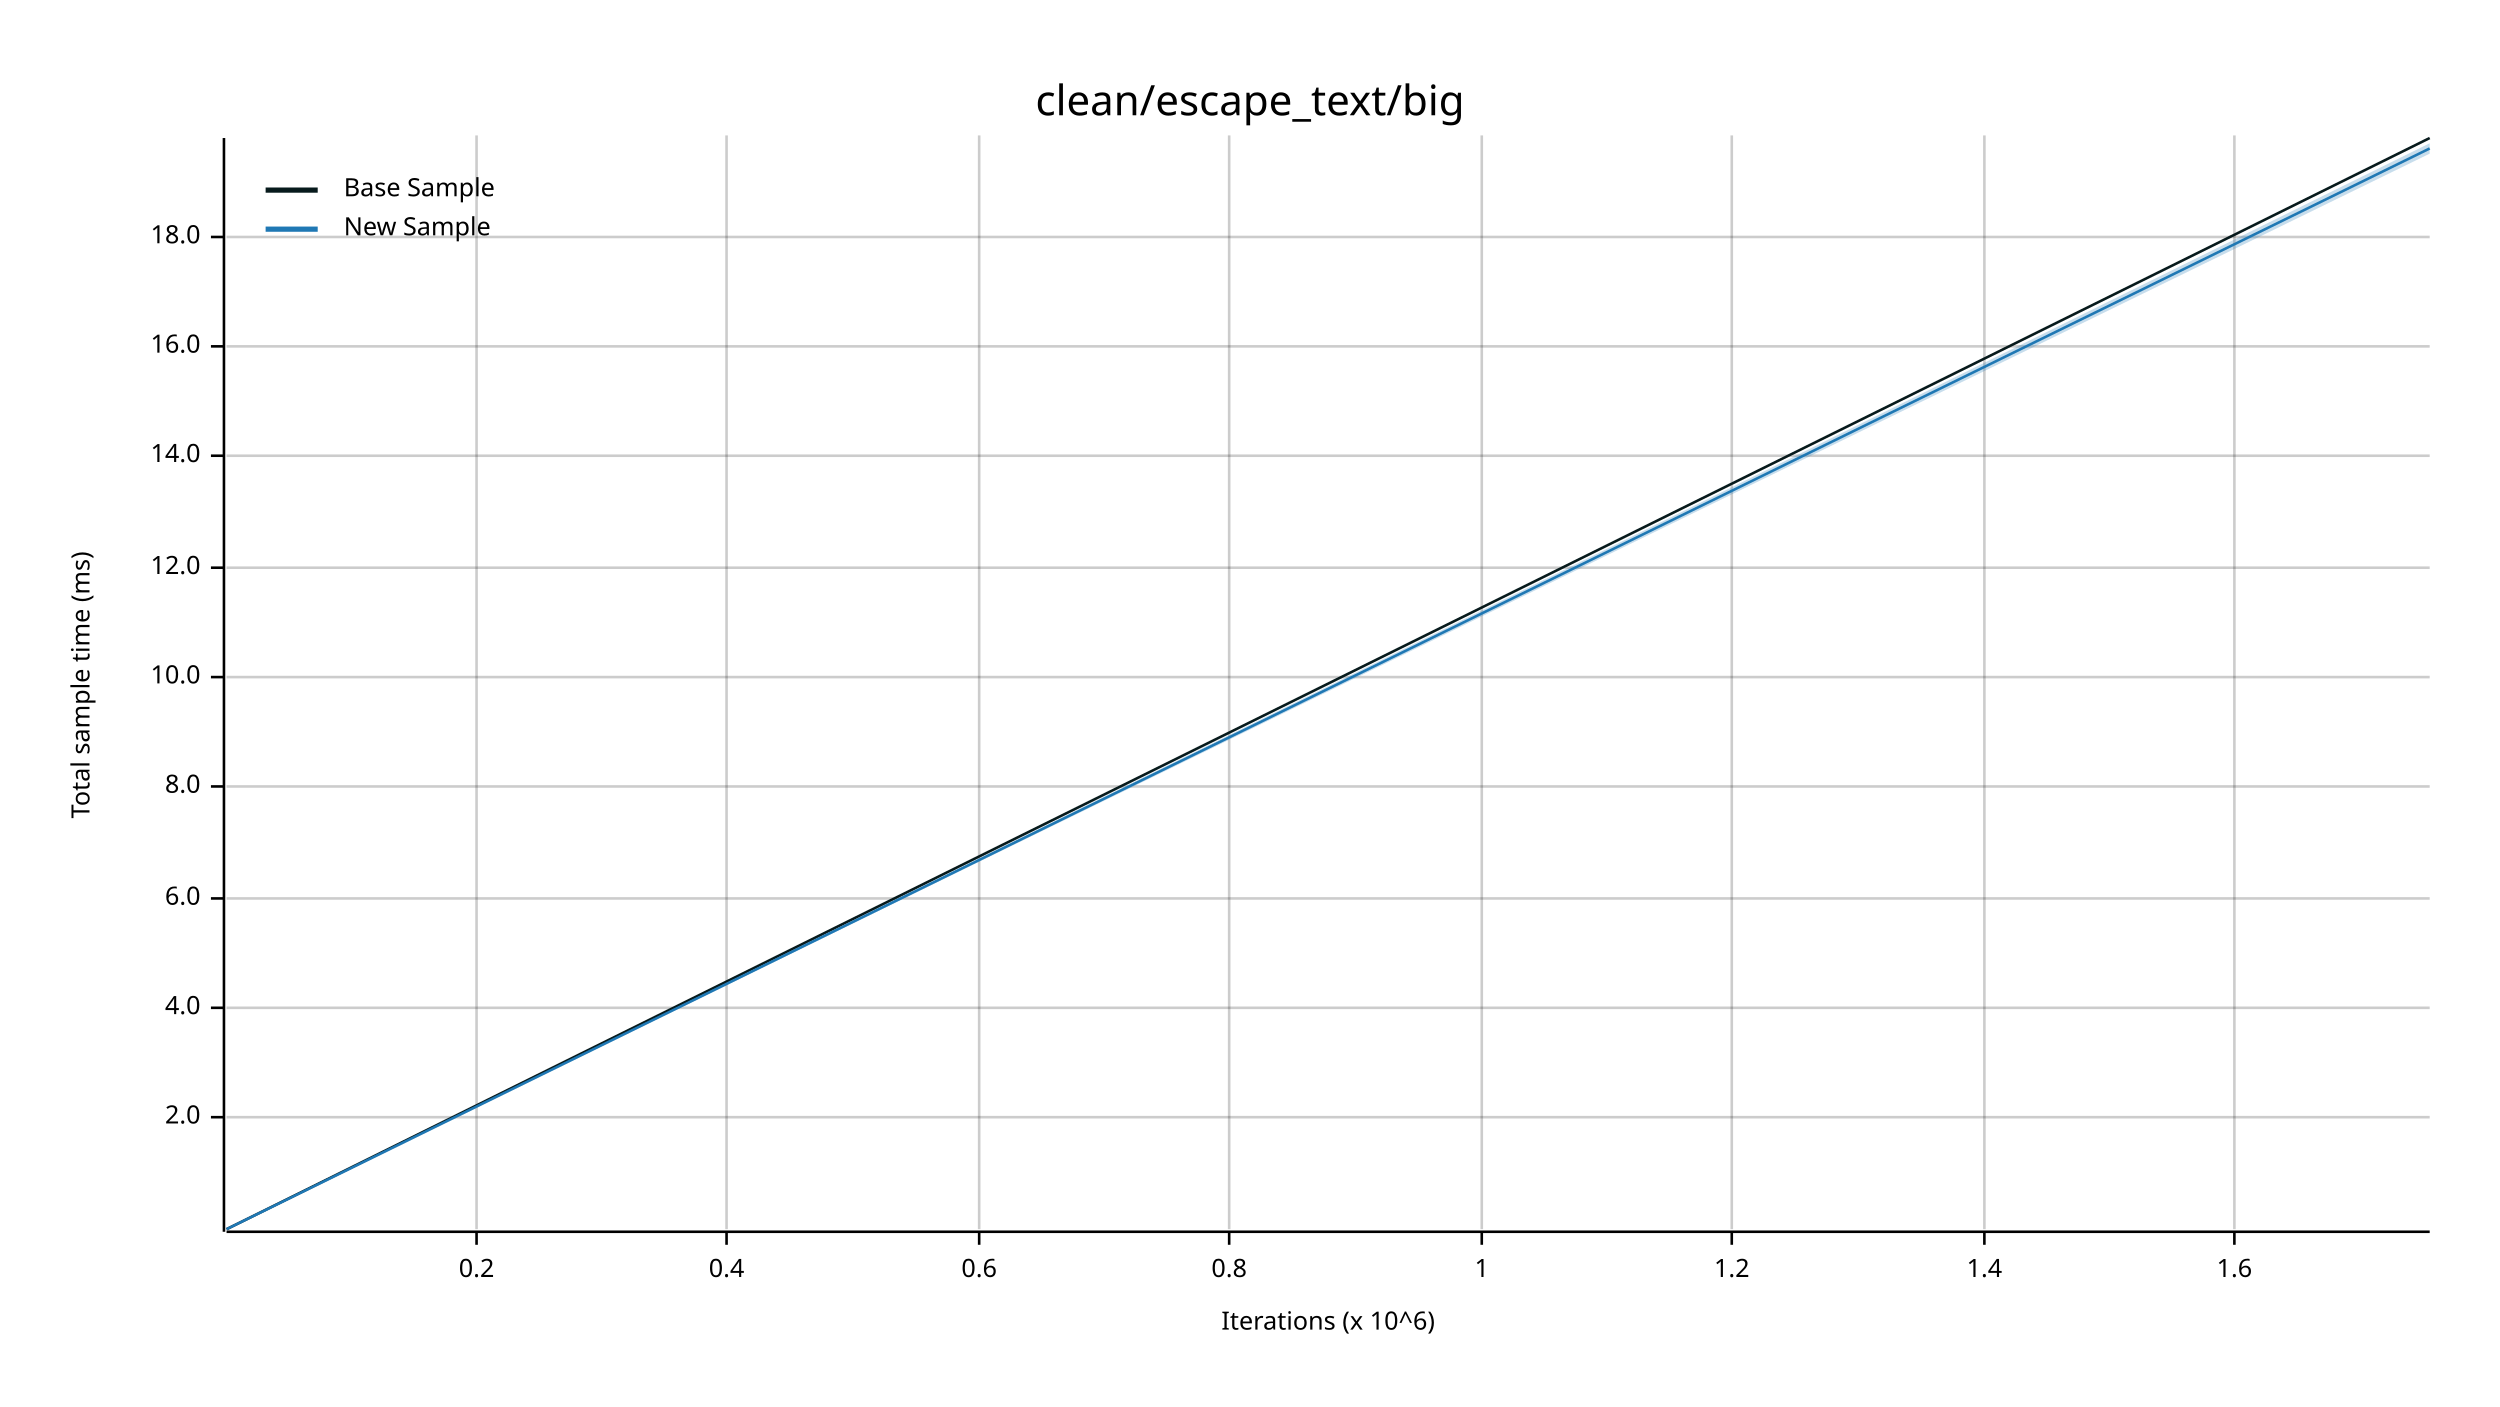
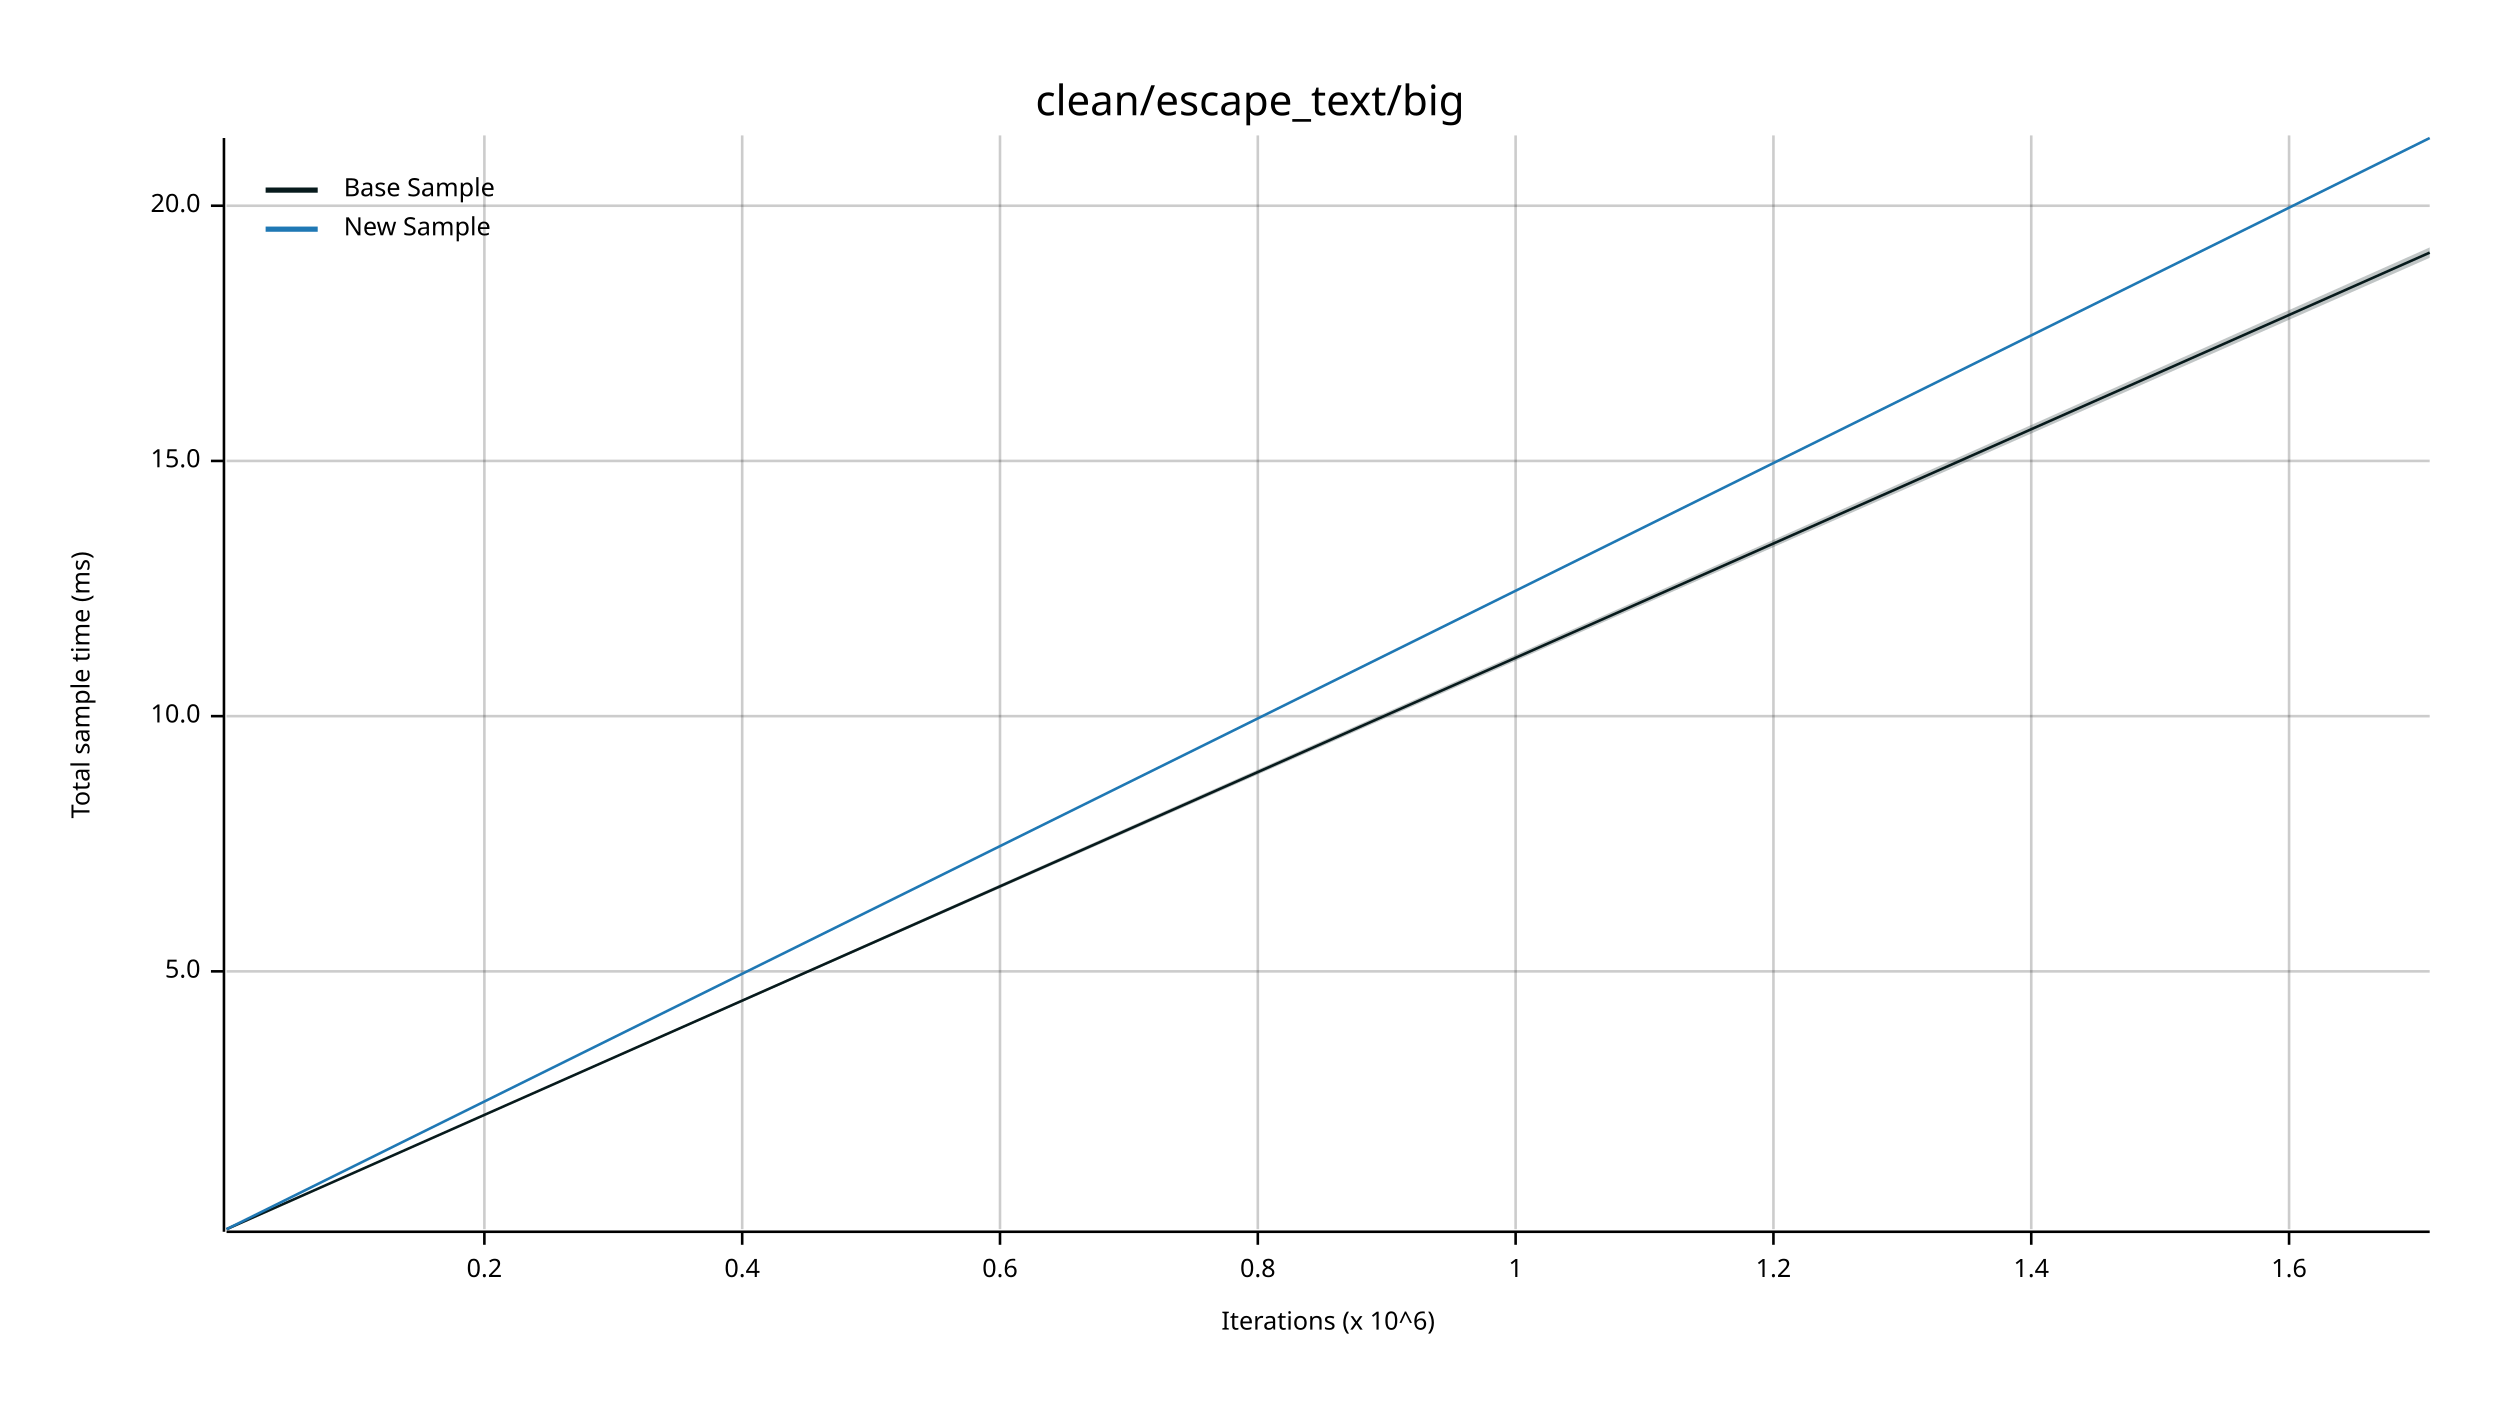
<svg xmlns="http://www.w3.org/2000/svg" width="960" height="540" viewBox="0 0 960 540">
  <text x="480" y="32" dy="0.76em" text-anchor="middle" font-family="sans-serif" font-size="16.129" opacity="1" fill="#000000">
clean/escape_text/big
</text>
  <text x="27" y="263" dy="0.76em" text-anchor="middle" font-family="sans-serif" font-size="9.677" opacity="1" fill="#000000" transform="rotate(270, 27, 263)">
Total sample time (ms)
</text>
  <text x="510" y="513" dy="-0.5ex" text-anchor="middle" font-family="sans-serif" font-size="9.677" opacity="1" fill="#000000">
Iterations (x 10^6)
</text>
-   <line opacity="0.2" stroke="#000000" stroke-width="1" x1="183" y1="472" x2="183" y2="52" />
-   <line opacity="0.2" stroke="#000000" stroke-width="1" x1="279" y1="472" x2="279" y2="52" />
-   <line opacity="0.2" stroke="#000000" stroke-width="1" x1="376" y1="472" x2="376" y2="52" />
-   <line opacity="0.2" stroke="#000000" stroke-width="1" x1="472" y1="472" x2="472" y2="52" />
-   <line opacity="0.2" stroke="#000000" stroke-width="1" x1="569" y1="472" x2="569" y2="52" />
-   <line opacity="0.2" stroke="#000000" stroke-width="1" x1="665" y1="472" x2="665" y2="52" />
-   <line opacity="0.2" stroke="#000000" stroke-width="1" x1="762" y1="472" x2="762" y2="52" />
-   <line opacity="0.2" stroke="#000000" stroke-width="1" x1="858" y1="472" x2="858" y2="52" />
-   <line opacity="0.2" stroke="#000000" stroke-width="1" x1="87" y1="429" x2="933" y2="429" />
-   <line opacity="0.2" stroke="#000000" stroke-width="1" x1="87" y1="387" x2="933" y2="387" />
-   <line opacity="0.2" stroke="#000000" stroke-width="1" x1="87" y1="345" x2="933" y2="345" />
-   <line opacity="0.2" stroke="#000000" stroke-width="1" x1="87" y1="302" x2="933" y2="302" />
-   <line opacity="0.2" stroke="#000000" stroke-width="1" x1="87" y1="260" x2="933" y2="260" />
-   <line opacity="0.2" stroke="#000000" stroke-width="1" x1="87" y1="218" x2="933" y2="218" />
-   <line opacity="0.2" stroke="#000000" stroke-width="1" x1="87" y1="175" x2="933" y2="175" />
-   <line opacity="0.2" stroke="#000000" stroke-width="1" x1="87" y1="133" x2="933" y2="133" />
-   <line opacity="0.2" stroke="#000000" stroke-width="1" x1="87" y1="91" x2="933" y2="91" />
+   <line opacity="0.2" stroke="#000000" stroke-width="1" x1="186" y1="472" x2="186" y2="52" />
+   <line opacity="0.2" stroke="#000000" stroke-width="1" x1="285" y1="472" x2="285" y2="52" />
+   <line opacity="0.2" stroke="#000000" stroke-width="1" x1="384" y1="472" x2="384" y2="52" />
+   <line opacity="0.2" stroke="#000000" stroke-width="1" x1="483" y1="472" x2="483" y2="52" />
+   <line opacity="0.2" stroke="#000000" stroke-width="1" x1="582" y1="472" x2="582" y2="52" />
+   <line opacity="0.2" stroke="#000000" stroke-width="1" x1="681" y1="472" x2="681" y2="52" />
+   <line opacity="0.2" stroke="#000000" stroke-width="1" x1="780" y1="472" x2="780" y2="52" />
+   <line opacity="0.2" stroke="#000000" stroke-width="1" x1="879" y1="472" x2="879" y2="52" />
+   <line opacity="0.2" stroke="#000000" stroke-width="1" x1="87" y1="373" x2="933" y2="373" />
+   <line opacity="0.2" stroke="#000000" stroke-width="1" x1="87" y1="275" x2="933" y2="275" />
+   <line opacity="0.2" stroke="#000000" stroke-width="1" x1="87" y1="177" x2="933" y2="177" />
+   <line opacity="0.2" stroke="#000000" stroke-width="1" x1="87" y1="79" x2="933" y2="79" />
  <polyline fill="none" opacity="1" stroke="#000000" stroke-width="1" points="86,53 86,473 " />
-   <text x="77" y="429" dy="0.5ex" text-anchor="end" font-family="sans-serif" font-size="9.677" opacity="1" fill="#000000">
- 2.0
+   <text x="77" y="373" dy="0.5ex" text-anchor="end" font-family="sans-serif" font-size="9.677" opacity="1" fill="#000000">
+ 5.0
</text>
-   <polyline fill="none" opacity="1" stroke="#000000" stroke-width="1" points="81,429 86,429 " />
-   <text x="77" y="387" dy="0.5ex" text-anchor="end" font-family="sans-serif" font-size="9.677" opacity="1" fill="#000000">
- 4.0
- </text>
-   <polyline fill="none" opacity="1" stroke="#000000" stroke-width="1" points="81,387 86,387 " />
-   <text x="77" y="345" dy="0.5ex" text-anchor="end" font-family="sans-serif" font-size="9.677" opacity="1" fill="#000000">
- 6.0
- </text>
-   <polyline fill="none" opacity="1" stroke="#000000" stroke-width="1" points="81,345 86,345 " />
-   <text x="77" y="302" dy="0.5ex" text-anchor="end" font-family="sans-serif" font-size="9.677" opacity="1" fill="#000000">
- 8.0
- </text>
-   <polyline fill="none" opacity="1" stroke="#000000" stroke-width="1" points="81,302 86,302 " />
-   <text x="77" y="260" dy="0.5ex" text-anchor="end" font-family="sans-serif" font-size="9.677" opacity="1" fill="#000000">
+   <polyline fill="none" opacity="1" stroke="#000000" stroke-width="1" points="81,373 86,373 " />
+   <text x="77" y="275" dy="0.5ex" text-anchor="end" font-family="sans-serif" font-size="9.677" opacity="1" fill="#000000">
10.0
</text>
-   <polyline fill="none" opacity="1" stroke="#000000" stroke-width="1" points="81,260 86,260 " />
-   <text x="77" y="218" dy="0.5ex" text-anchor="end" font-family="sans-serif" font-size="9.677" opacity="1" fill="#000000">
- 12.0
+   <polyline fill="none" opacity="1" stroke="#000000" stroke-width="1" points="81,275 86,275 " />
+   <text x="77" y="177" dy="0.5ex" text-anchor="end" font-family="sans-serif" font-size="9.677" opacity="1" fill="#000000">
+ 15.0
</text>
-   <polyline fill="none" opacity="1" stroke="#000000" stroke-width="1" points="81,218 86,218 " />
-   <text x="77" y="175" dy="0.5ex" text-anchor="end" font-family="sans-serif" font-size="9.677" opacity="1" fill="#000000">
- 14.0
+   <polyline fill="none" opacity="1" stroke="#000000" stroke-width="1" points="81,177 86,177 " />
+   <text x="77" y="79" dy="0.5ex" text-anchor="end" font-family="sans-serif" font-size="9.677" opacity="1" fill="#000000">
+ 20.0
</text>
-   <polyline fill="none" opacity="1" stroke="#000000" stroke-width="1" points="81,175 86,175 " />
-   <text x="77" y="133" dy="0.5ex" text-anchor="end" font-family="sans-serif" font-size="9.677" opacity="1" fill="#000000">
- 16.0
- </text>
-   <polyline fill="none" opacity="1" stroke="#000000" stroke-width="1" points="81,133 86,133 " />
-   <text x="77" y="91" dy="0.5ex" text-anchor="end" font-family="sans-serif" font-size="9.677" opacity="1" fill="#000000">
- 18.0
- </text>
-   <polyline fill="none" opacity="1" stroke="#000000" stroke-width="1" points="81,91 86,91 " />
+   <polyline fill="none" opacity="1" stroke="#000000" stroke-width="1" points="81,79 86,79 " />
  <polyline fill="none" opacity="1" stroke="#000000" stroke-width="1" points="87,473 933,473 " />
-   <text x="183" y="483" dy="0.76em" text-anchor="middle" font-family="sans-serif" font-size="9.677" opacity="1" fill="#000000">
+   <text x="186" y="483" dy="0.76em" text-anchor="middle" font-family="sans-serif" font-size="9.677" opacity="1" fill="#000000">
0.2
</text>
-   <polyline fill="none" opacity="1" stroke="#000000" stroke-width="1" points="183,473 183,478 " />
-   <text x="279" y="483" dy="0.76em" text-anchor="middle" font-family="sans-serif" font-size="9.677" opacity="1" fill="#000000">
+   <polyline fill="none" opacity="1" stroke="#000000" stroke-width="1" points="186,473 186,478 " />
+   <text x="285" y="483" dy="0.76em" text-anchor="middle" font-family="sans-serif" font-size="9.677" opacity="1" fill="#000000">
0.4
</text>
-   <polyline fill="none" opacity="1" stroke="#000000" stroke-width="1" points="279,473 279,478 " />
-   <text x="376" y="483" dy="0.76em" text-anchor="middle" font-family="sans-serif" font-size="9.677" opacity="1" fill="#000000">
+   <polyline fill="none" opacity="1" stroke="#000000" stroke-width="1" points="285,473 285,478 " />
+   <text x="384" y="483" dy="0.76em" text-anchor="middle" font-family="sans-serif" font-size="9.677" opacity="1" fill="#000000">
0.6
</text>
-   <polyline fill="none" opacity="1" stroke="#000000" stroke-width="1" points="376,473 376,478 " />
-   <text x="472" y="483" dy="0.76em" text-anchor="middle" font-family="sans-serif" font-size="9.677" opacity="1" fill="#000000">
+   <polyline fill="none" opacity="1" stroke="#000000" stroke-width="1" points="384,473 384,478 " />
+   <text x="483" y="483" dy="0.76em" text-anchor="middle" font-family="sans-serif" font-size="9.677" opacity="1" fill="#000000">
0.8
</text>
-   <polyline fill="none" opacity="1" stroke="#000000" stroke-width="1" points="472,473 472,478 " />
-   <text x="569" y="483" dy="0.76em" text-anchor="middle" font-family="sans-serif" font-size="9.677" opacity="1" fill="#000000">
+   <polyline fill="none" opacity="1" stroke="#000000" stroke-width="1" points="483,473 483,478 " />
+   <text x="582" y="483" dy="0.76em" text-anchor="middle" font-family="sans-serif" font-size="9.677" opacity="1" fill="#000000">
1
</text>
-   <polyline fill="none" opacity="1" stroke="#000000" stroke-width="1" points="569,473 569,478 " />
-   <text x="665" y="483" dy="0.76em" text-anchor="middle" font-family="sans-serif" font-size="9.677" opacity="1" fill="#000000">
+   <polyline fill="none" opacity="1" stroke="#000000" stroke-width="1" points="582,473 582,478 " />
+   <text x="681" y="483" dy="0.76em" text-anchor="middle" font-family="sans-serif" font-size="9.677" opacity="1" fill="#000000">
1.2
</text>
-   <polyline fill="none" opacity="1" stroke="#000000" stroke-width="1" points="665,473 665,478 " />
-   <text x="762" y="483" dy="0.76em" text-anchor="middle" font-family="sans-serif" font-size="9.677" opacity="1" fill="#000000">
+   <polyline fill="none" opacity="1" stroke="#000000" stroke-width="1" points="681,473 681,478 " />
+   <text x="780" y="483" dy="0.76em" text-anchor="middle" font-family="sans-serif" font-size="9.677" opacity="1" fill="#000000">
1.4
</text>
-   <polyline fill="none" opacity="1" stroke="#000000" stroke-width="1" points="762,473 762,478 " />
-   <text x="858" y="483" dy="0.76em" text-anchor="middle" font-family="sans-serif" font-size="9.677" opacity="1" fill="#000000">
+   <polyline fill="none" opacity="1" stroke="#000000" stroke-width="1" points="780,473 780,478 " />
+   <text x="879" y="483" dy="0.76em" text-anchor="middle" font-family="sans-serif" font-size="9.677" opacity="1" fill="#000000">
1.6
</text>
-   <polyline fill="none" opacity="1" stroke="#000000" stroke-width="1" points="858,473 858,478 " />
-   <polyline fill="none" opacity="1" stroke="#071A1C" stroke-width="1" points="87,472 933,53 " />
-   <polygon opacity="0.25" fill="#071A1C" points="87,472 933,53 933,53 " />
-   <polyline fill="none" opacity="1" stroke="#1F78B4" stroke-width="1" points="87,472 933,57 " />
-   <polygon opacity="0.25" fill="#1F78B4" points="87,472 933,59 933,55 " />
+   <polyline fill="none" opacity="1" stroke="#000000" stroke-width="1" points="879,473 879,478 " />
+   <polyline fill="none" opacity="1" stroke="#071A1C" stroke-width="1" points="87,472 933,97 " />
+   <polygon opacity="0.25" fill="#071A1C" points="87,472 933,99 933,95 " />
+   <polyline fill="none" opacity="1" stroke="#1F78B4" stroke-width="1" points="87,472 933,53 " />
+   <polygon opacity="0.25" fill="#1F78B4" points="87,472 933,53 933,53 " />
  <text x="132" y="68" dy="0.76em" text-anchor="start" font-family="sans-serif" font-size="9.677" opacity="1" fill="#000000">
Base Sample
</text>
  <text x="132" y="83" dy="0.76em" text-anchor="start" font-family="sans-serif" font-size="9.677" opacity="1" fill="#000000">
New Sample
</text>
  <polyline fill="none" opacity="1" stroke="#071A1C" stroke-width="2" points="102,73 122,73 " />
  <polyline fill="none" opacity="1" stroke="#1F78B4" stroke-width="2" points="102,88 122,88 " />
</svg>
